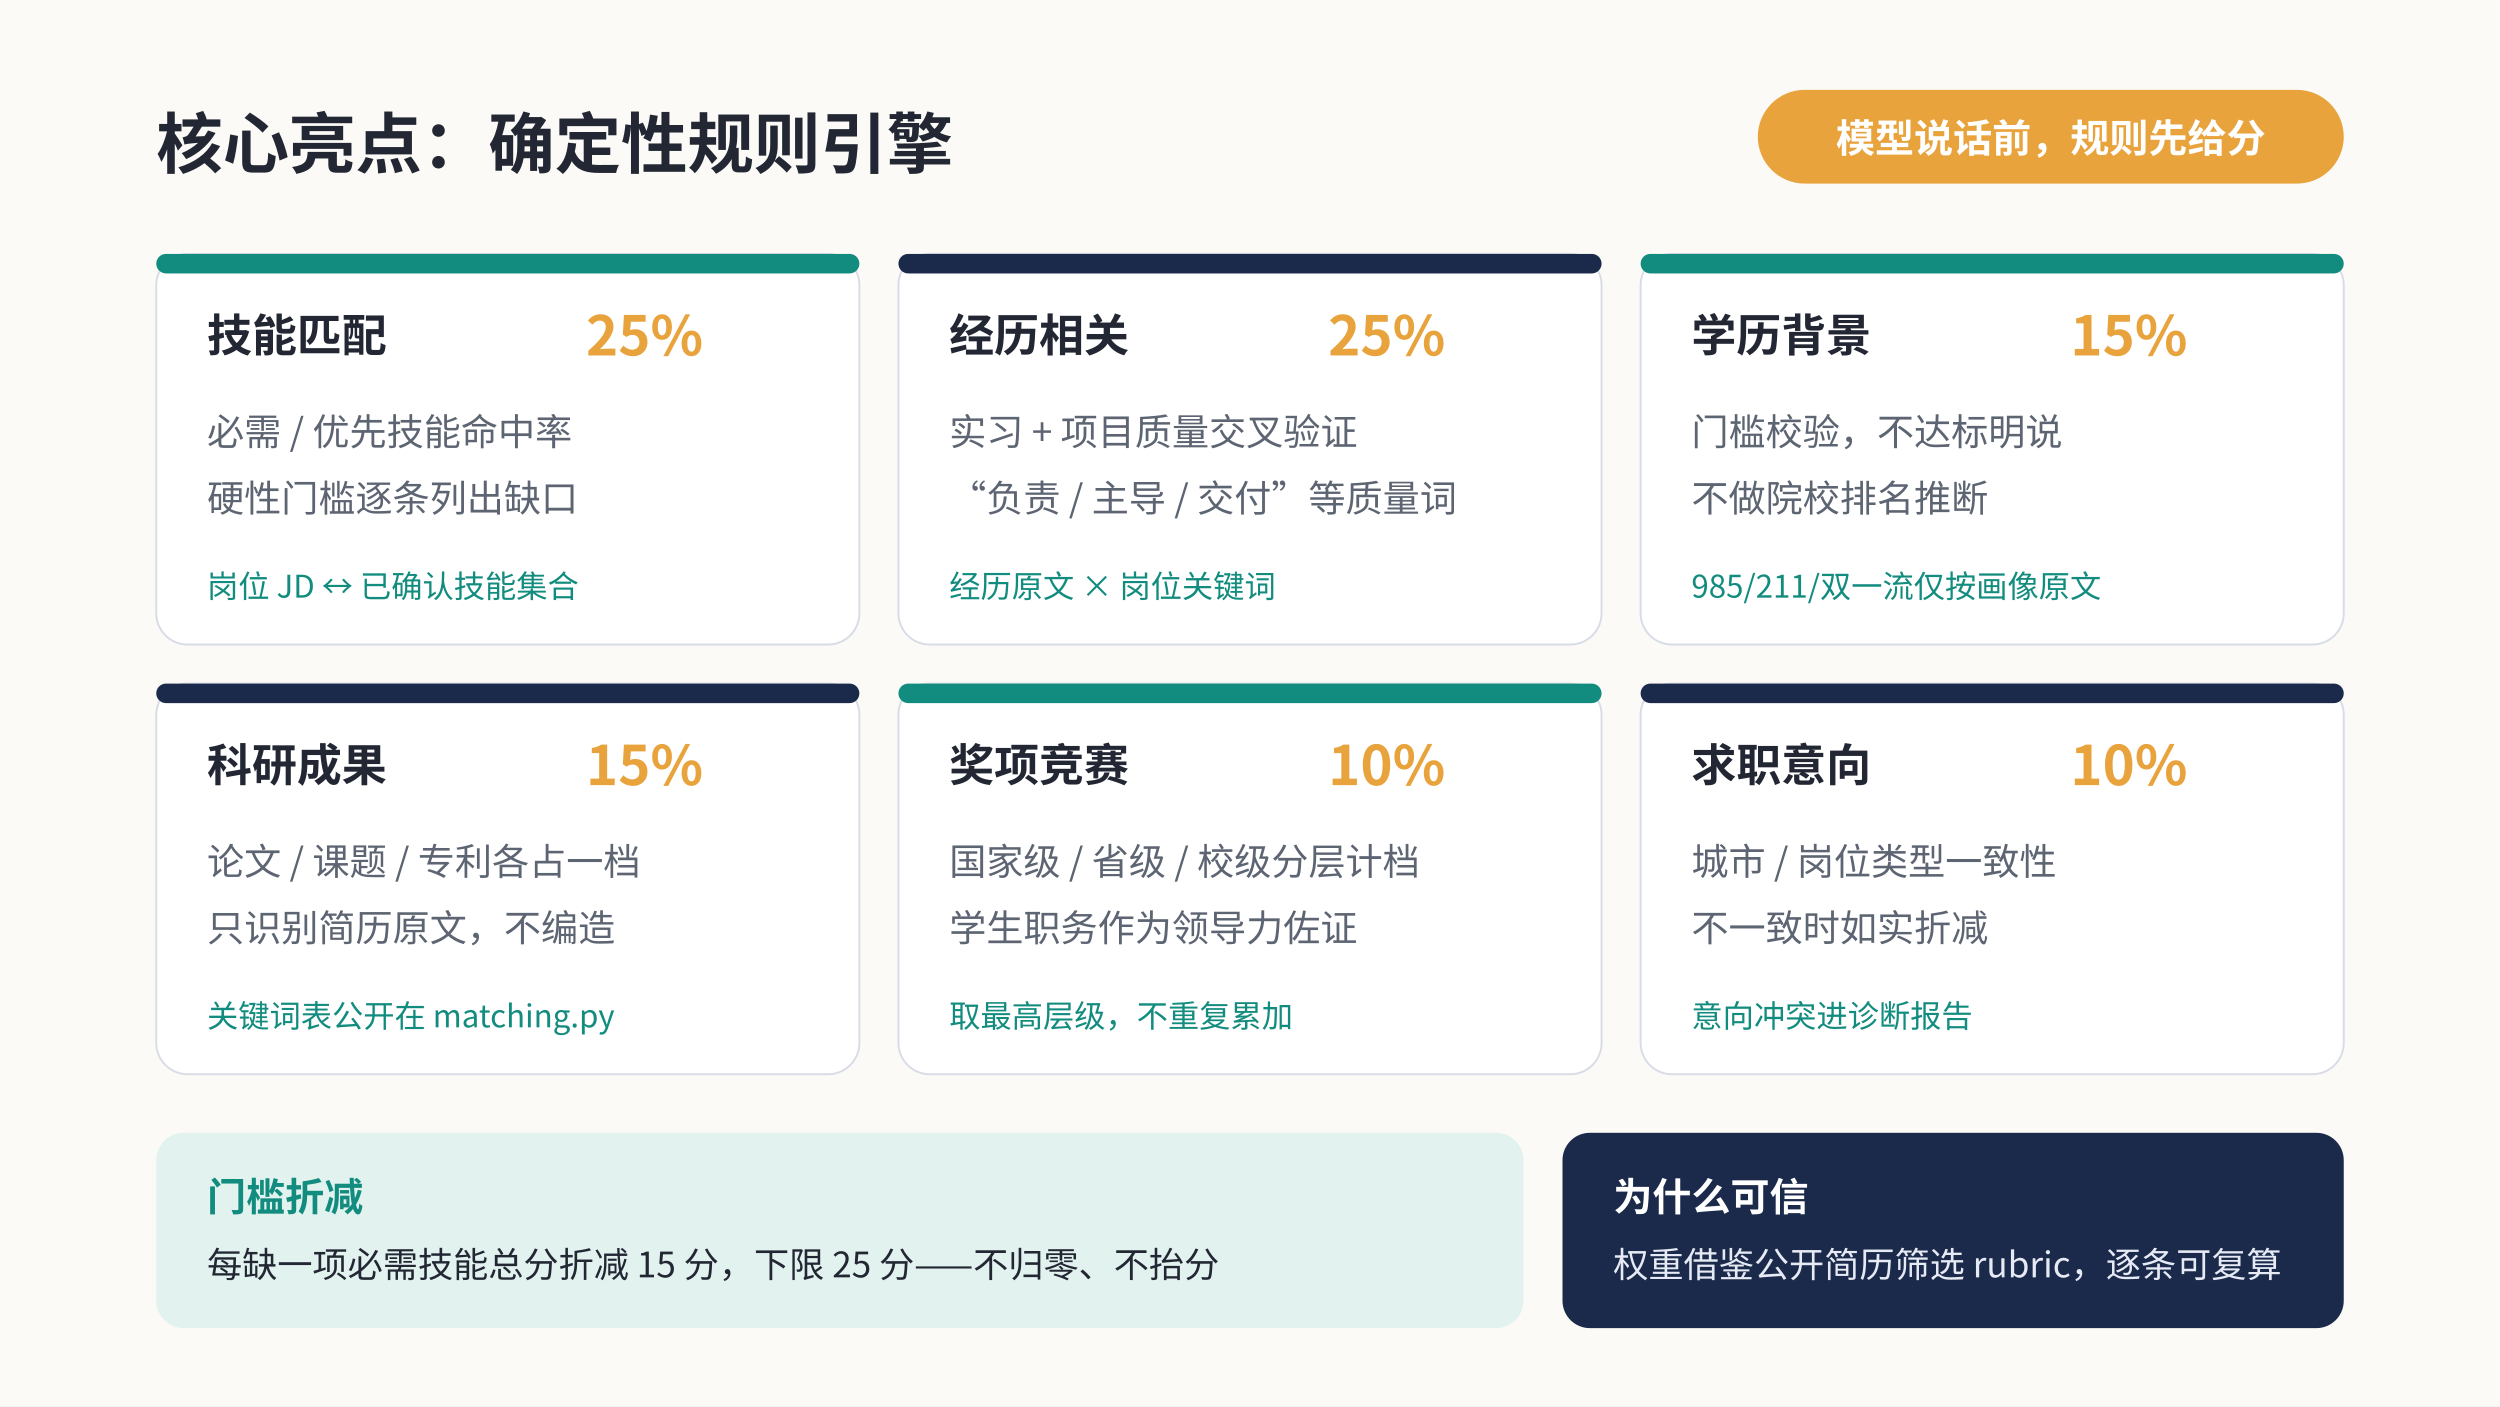
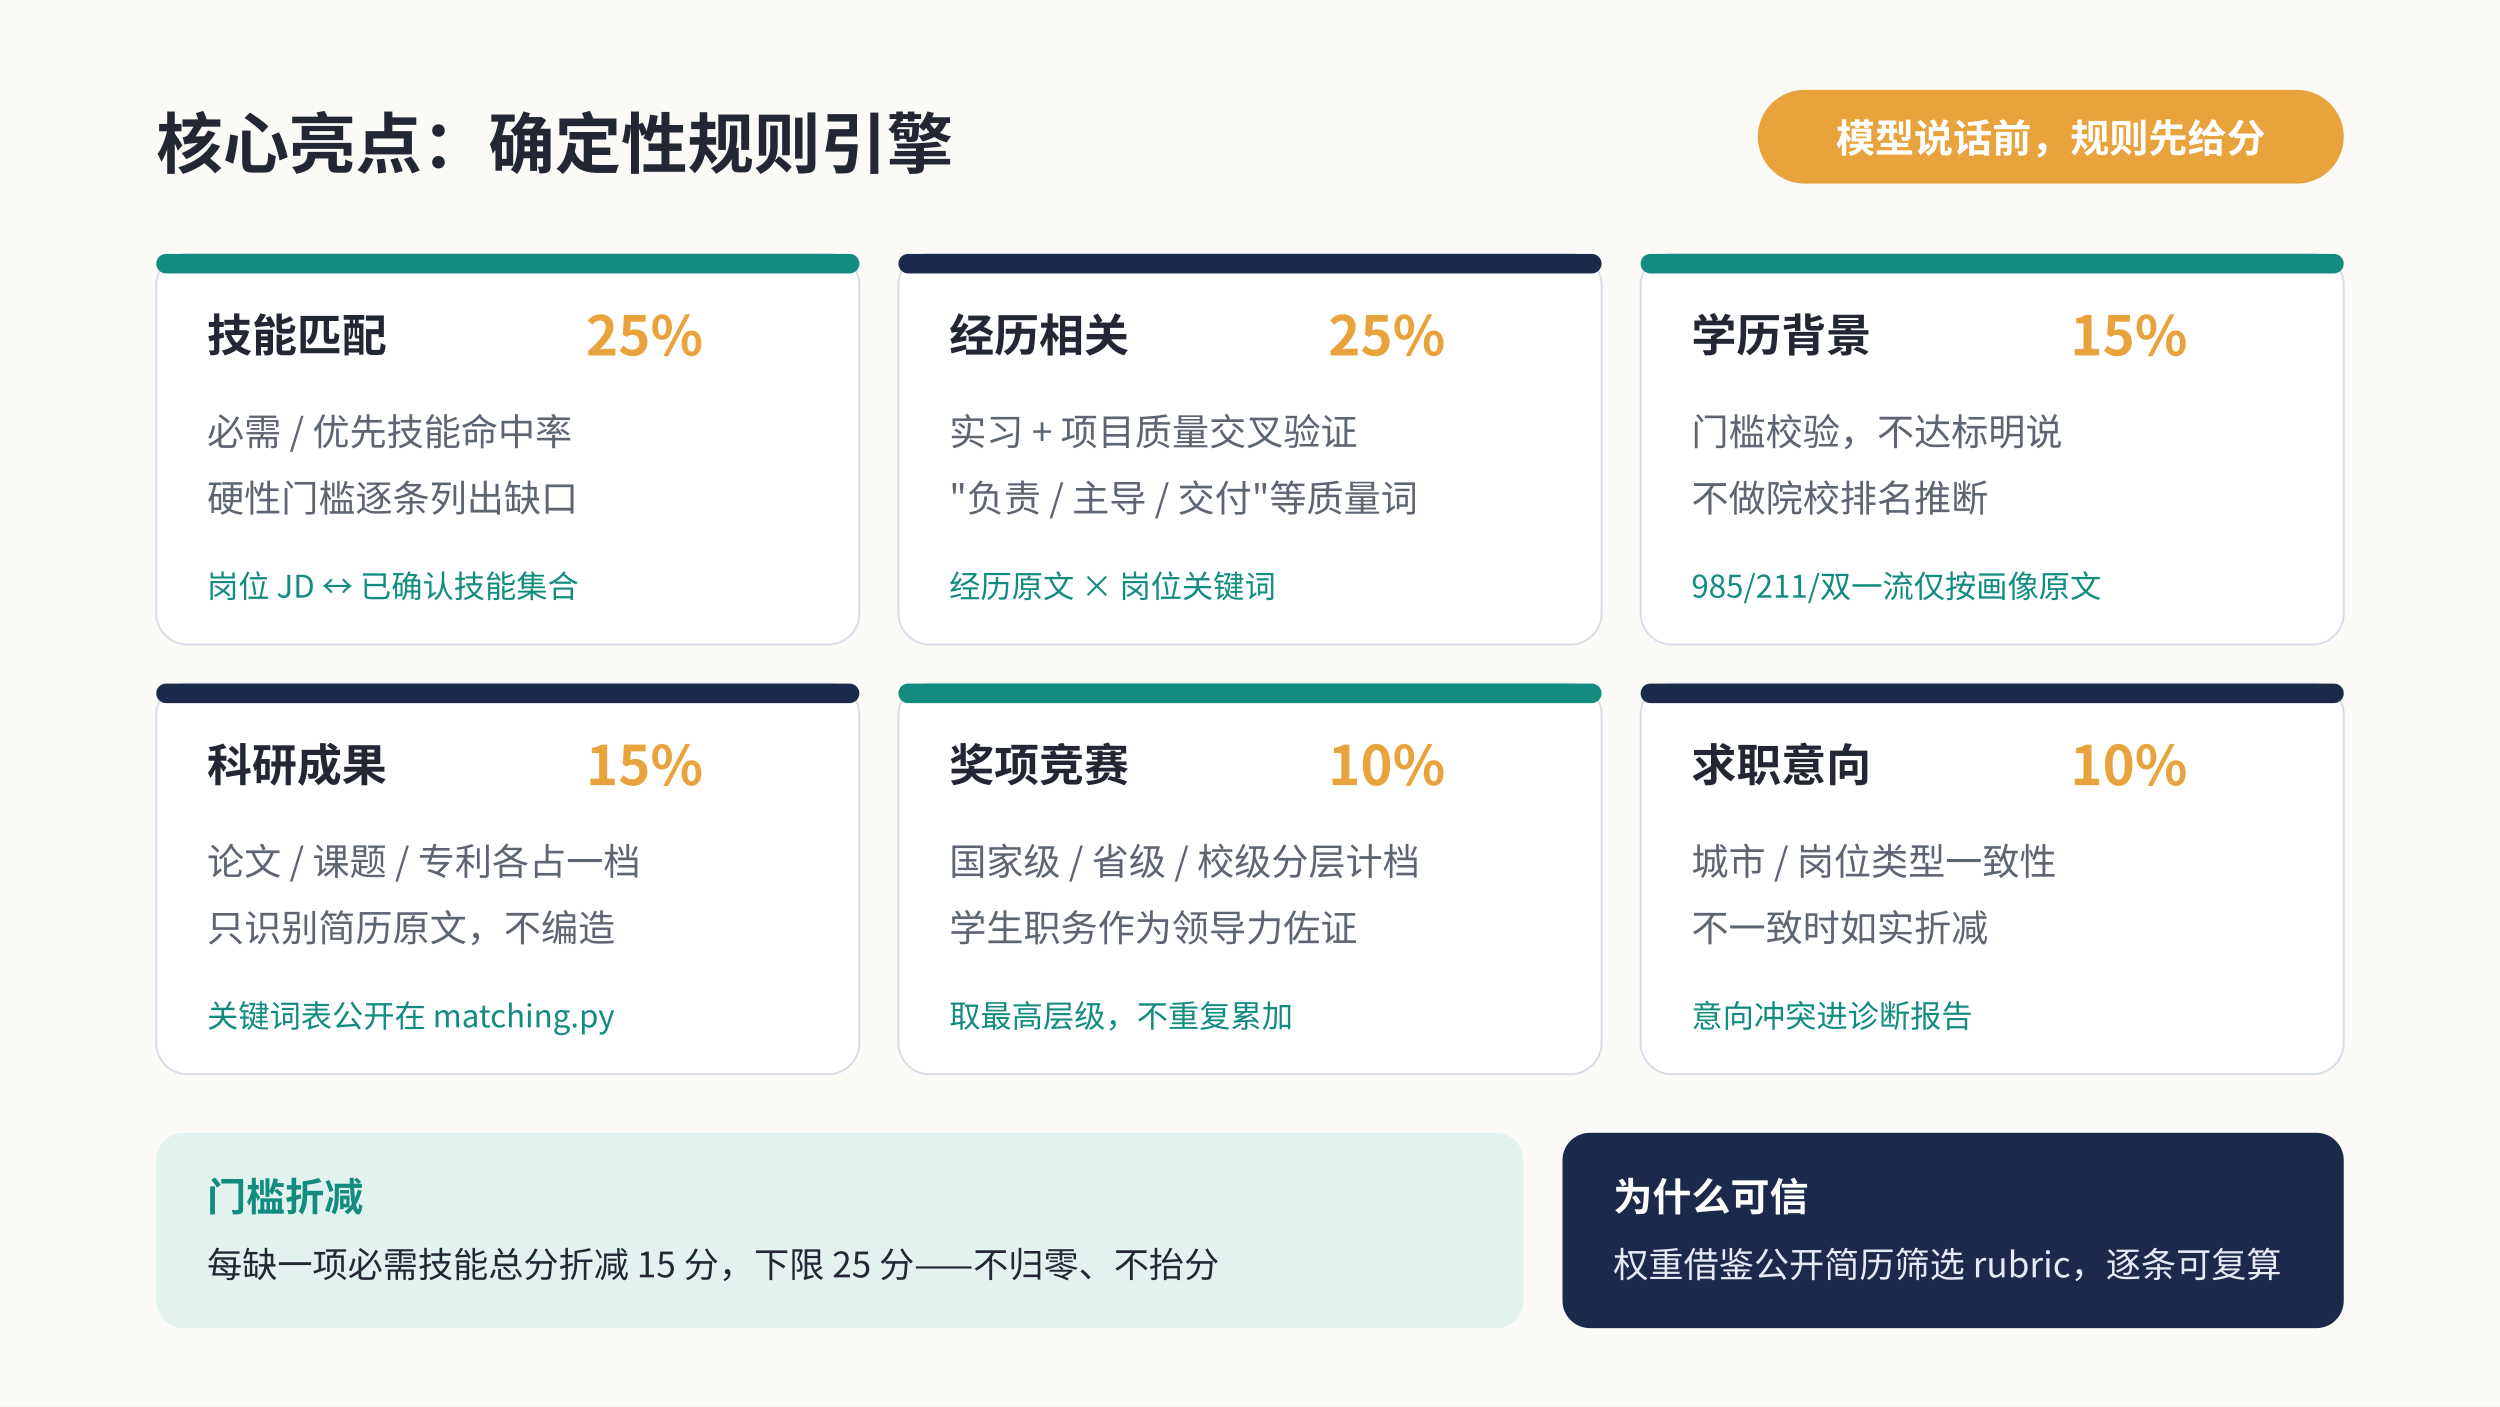
<svg xmlns="http://www.w3.org/2000/svg" viewBox="0 0 1280 720" lang="zh-CN" data-pptx-page-role="content" font-family="Noto Sans CJK SC">
-   <rect id="bg-04-1" width="1280" height="720" fill="#FBFAF6" data-pptx-role="background" />
+   <rect id="bg-06-1" width="1280" height="720" fill="#FBFAF6" data-pptx-role="background" />
  <g id="re-title" data-pptx-bounds="80 40 800 60">
    <text x="80" y="86" font-size="34" font-weight="bold" fill="#222733">核心亮点：确定性规则引擎</text>
  </g>
  <g id="re-badge" data-pptx-bounds="900 46 300 48">
    <rect x="900" y="46" width="300" height="48" rx="24" fill="#E8A33D" />
    <text x="1050" y="78" font-size="20" font-weight="bold" fill="#FFFFFF" text-anchor="middle">模型说话前，规则先给分</text>
  </g>
  <g id="re-dims" data-pptx-bounds="80 130 1120 420">
    <g id="re-dim1">
      <rect x="80" y="130" width="360" height="200" rx="16" fill="#FFFFFF" stroke="#D8DCE6" />
      <rect x="80" y="130" width="360" height="10" rx="5" fill="#128C7E" />
      <text x="106" y="180" font-size="23" font-weight="bold" fill="#222733">技能匹配</text>
      <text x="360" y="182" font-size="28" font-weight="bold" fill="#E8A33D" text-anchor="end">25%</text>
      <text x="106" y="228" font-size="19" fill="#5D6472">必需 / 优先技能命中率</text>
      <text x="106" y="262" font-size="19" fill="#5D6472">硬性门槛逐条列出缺口</text>
      <text x="106" y="306" font-size="16" fill="#128C7E">岗位 JD ↔ 已确认技能集合</text>
    </g>
    <g id="re-dim2">
      <rect x="460" y="130" width="360" height="200" rx="16" fill="#FFFFFF" stroke="#D8DCE6" />
      <rect x="460" y="130" width="360" height="10" rx="5" fill="#1B2A4A" />
      <text x="486" y="180" font-size="23" font-weight="bold" fill="#222733">经历相关</text>
      <text x="740" y="182" font-size="28" font-weight="bold" fill="#E8A33D" text-anchor="end">25%</text>
      <text x="486" y="228" font-size="19" fill="#5D6472">实习 + 项目质量交叉验证</text>
-       <text x="486" y="262" font-size="19" fill="#5D6472">“负责 / 主导 / 交付”等质量词</text>
+       <text x="486" y="262" font-size="19" fill="#5D6472">"负责 / 主导 / 交付"等质量词</text>
      <text x="486" y="306" font-size="16" fill="#128C7E">经历原文 × 岗位关键词</text>
    </g>
    <g id="re-dim3">
      <rect x="840" y="130" width="360" height="200" rx="16" fill="#FFFFFF" stroke="#D8DCE6" />
      <rect x="840" y="130" width="360" height="10" rx="5" fill="#128C7E" />
      <text x="866" y="180" font-size="23" font-weight="bold" fill="#222733">学历背景</text>
      <text x="1120" y="182" font-size="28" font-weight="bold" fill="#E8A33D" text-anchor="end">15%</text>
      <text x="866" y="228" font-size="19" fill="#5D6472">门槛校验，不达标明说</text>
      <text x="866" y="262" font-size="19" fill="#5D6472">不做院校排名推断</text>
      <text x="866" y="306" font-size="16" fill="#128C7E">985/211/双一流仅按画像原文</text>
    </g>
    <g id="re-dim4">
      <rect x="80" y="350" width="360" height="200" rx="16" fill="#FFFFFF" stroke="#D8DCE6" />
      <rect x="80" y="350" width="360" height="10" rx="5" fill="#1B2A4A" />
      <text x="106" y="400" font-size="23" font-weight="bold" fill="#222733">科研成果</text>
      <text x="360" y="402" font-size="28" font-weight="bold" fill="#E8A33D" text-anchor="end">15%</text>
      <text x="106" y="448" font-size="19" fill="#5D6472">论文 / 课题 / 专利各占一档</text>
      <text x="106" y="482" font-size="19" fill="#5D6472">只识别简历原文，不编造</text>
      <text x="106" y="526" font-size="16" fill="#128C7E">关键词表公开在 matching.py</text>
    </g>
    <g id="re-dim5">
      <rect x="460" y="350" width="360" height="200" rx="16" fill="#FFFFFF" stroke="#D8DCE6" />
      <rect x="460" y="350" width="360" height="10" rx="5" fill="#128C7E" />
      <text x="486" y="400" font-size="23" font-weight="bold" fill="#222733">奖项竞赛</text>
      <text x="740" y="402" font-size="28" font-weight="bold" fill="#E8A33D" text-anchor="end">10%</text>
      <text x="486" y="448" font-size="19" fill="#5D6472">国家级 / 省级 / 校级分层计档</text>
      <text x="486" y="482" font-size="19" fill="#5D6472">学生职务作为领导力佐证</text>
      <text x="486" y="526" font-size="16" fill="#128C7E">取最高层级，不重复累加</text>
    </g>
    <g id="re-dim6">
      <rect x="840" y="350" width="360" height="200" rx="16" fill="#FFFFFF" stroke="#D8DCE6" />
      <rect x="840" y="350" width="360" height="10" rx="5" fill="#1B2A4A" />
      <text x="866" y="400" font-size="23" font-weight="bold" fill="#222733">求职意向</text>
      <text x="1120" y="402" font-size="28" font-weight="bold" fill="#E8A33D" text-anchor="end">10%</text>
      <text x="866" y="448" font-size="19" fill="#5D6472">城市 / 岗位类型一致性</text>
      <text x="866" y="482" font-size="19" fill="#5D6472">不一致时如实折减</text>
      <text x="866" y="526" font-size="16" fill="#128C7E">意向冲突进诊断报告</text>
    </g>
  </g>
  <g id="re-footer" data-pptx-bounds="80 580 1120 100">
    <rect x="80" y="580" width="700" height="100" rx="14" fill="#E2F2EF" />
    <text x="106" y="620" font-size="20" font-weight="bold" fill="#128C7E">门槛折减</text>
    <text x="106" y="654" font-size="18" fill="#222733">每缺一项必需技能总分折减 15 分，下限 25 分——不归零、不抬分</text>
    <rect x="800" y="580" width="400" height="100" rx="14" fill="#1B2A4A" />
    <text x="826" y="620" font-size="20" font-weight="bold" fill="#FFFFFF">为什么可信</text>
    <text x="826" y="654" font-size="18" fill="#E6EAF5">权重借鉴公开简历筛选 rubric，逐条可复算</text>
  </g>
</svg>
